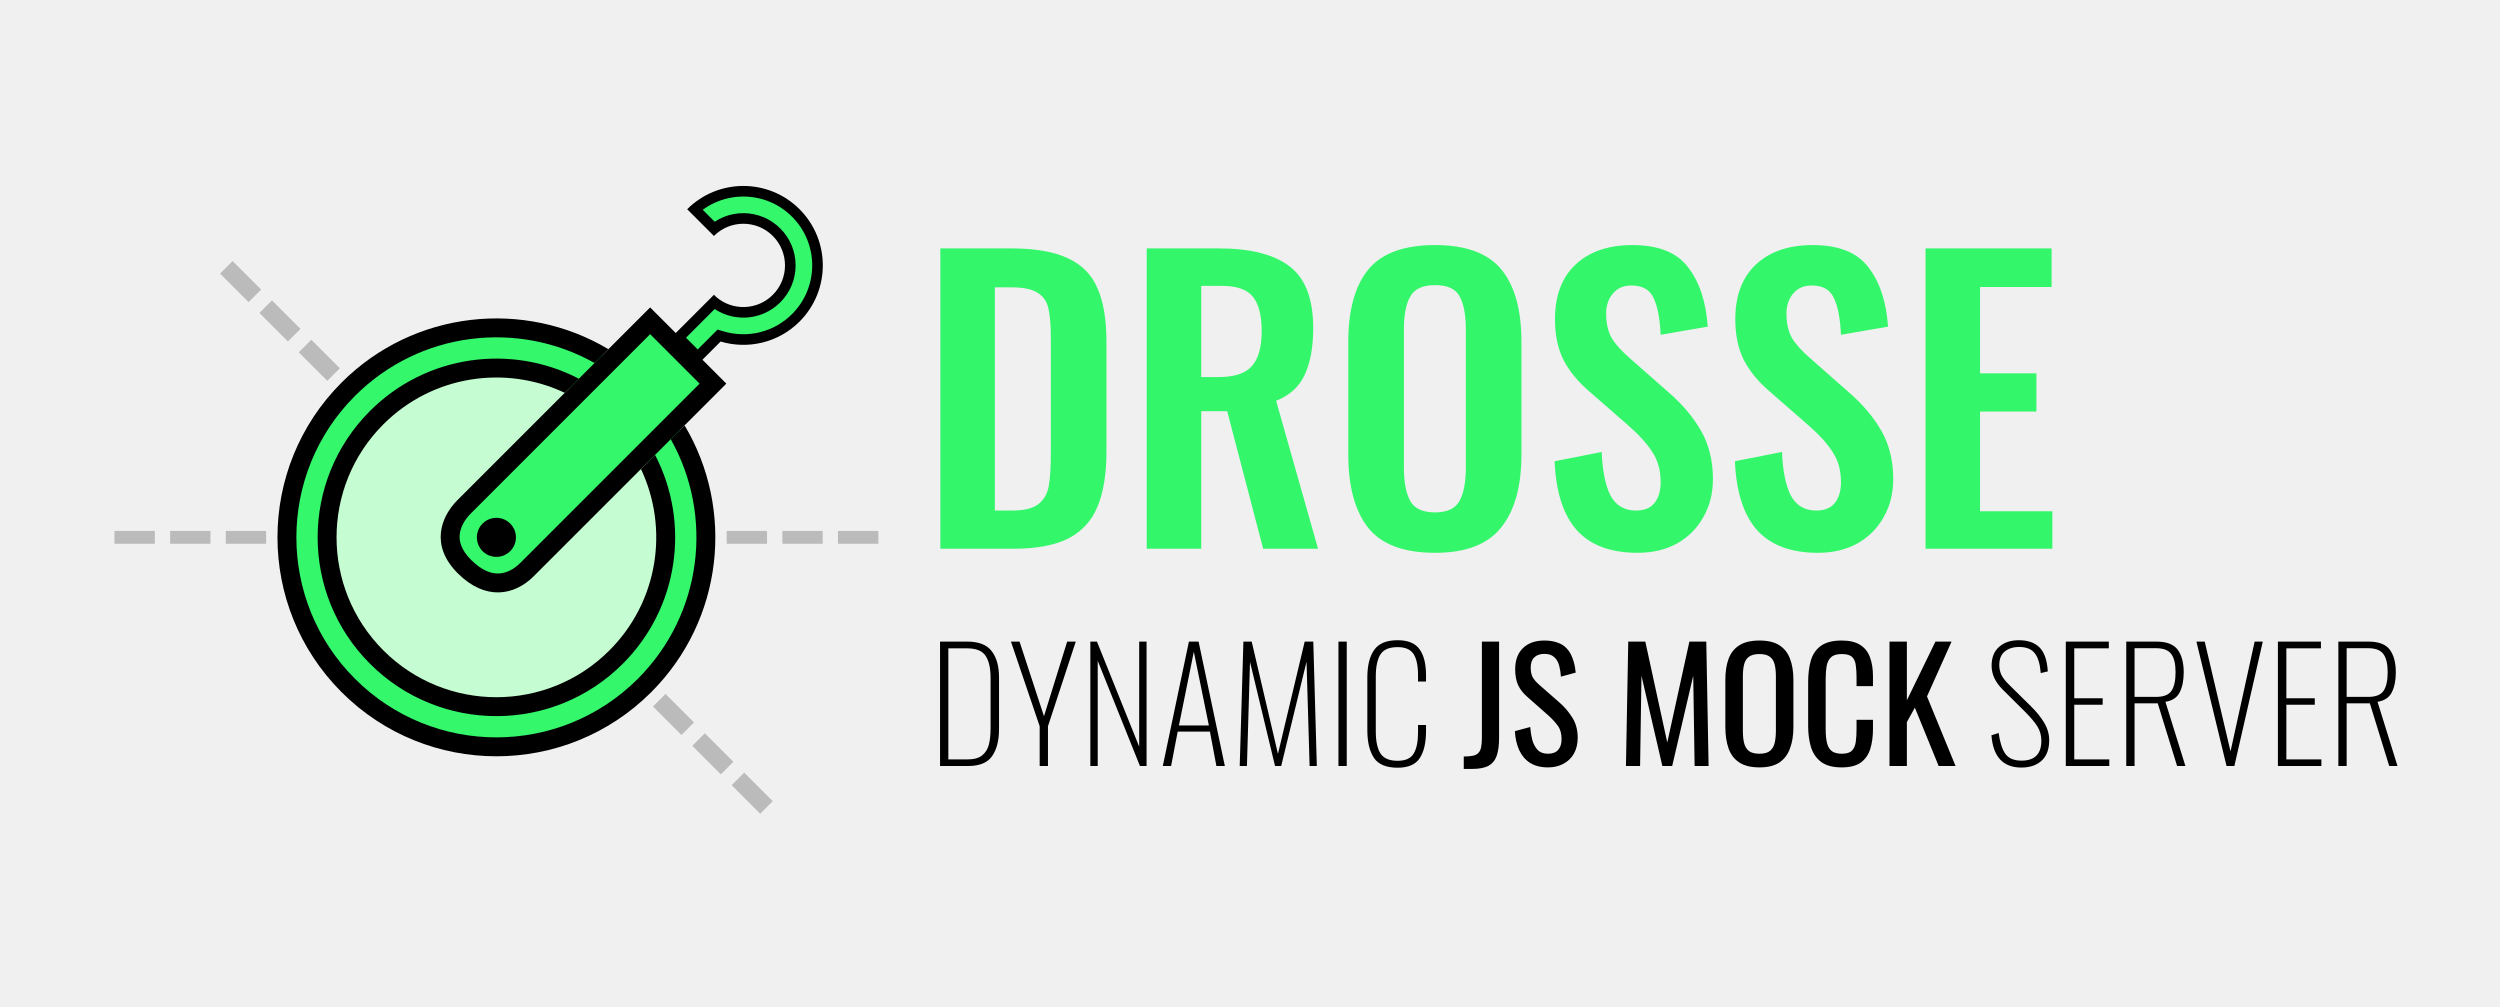
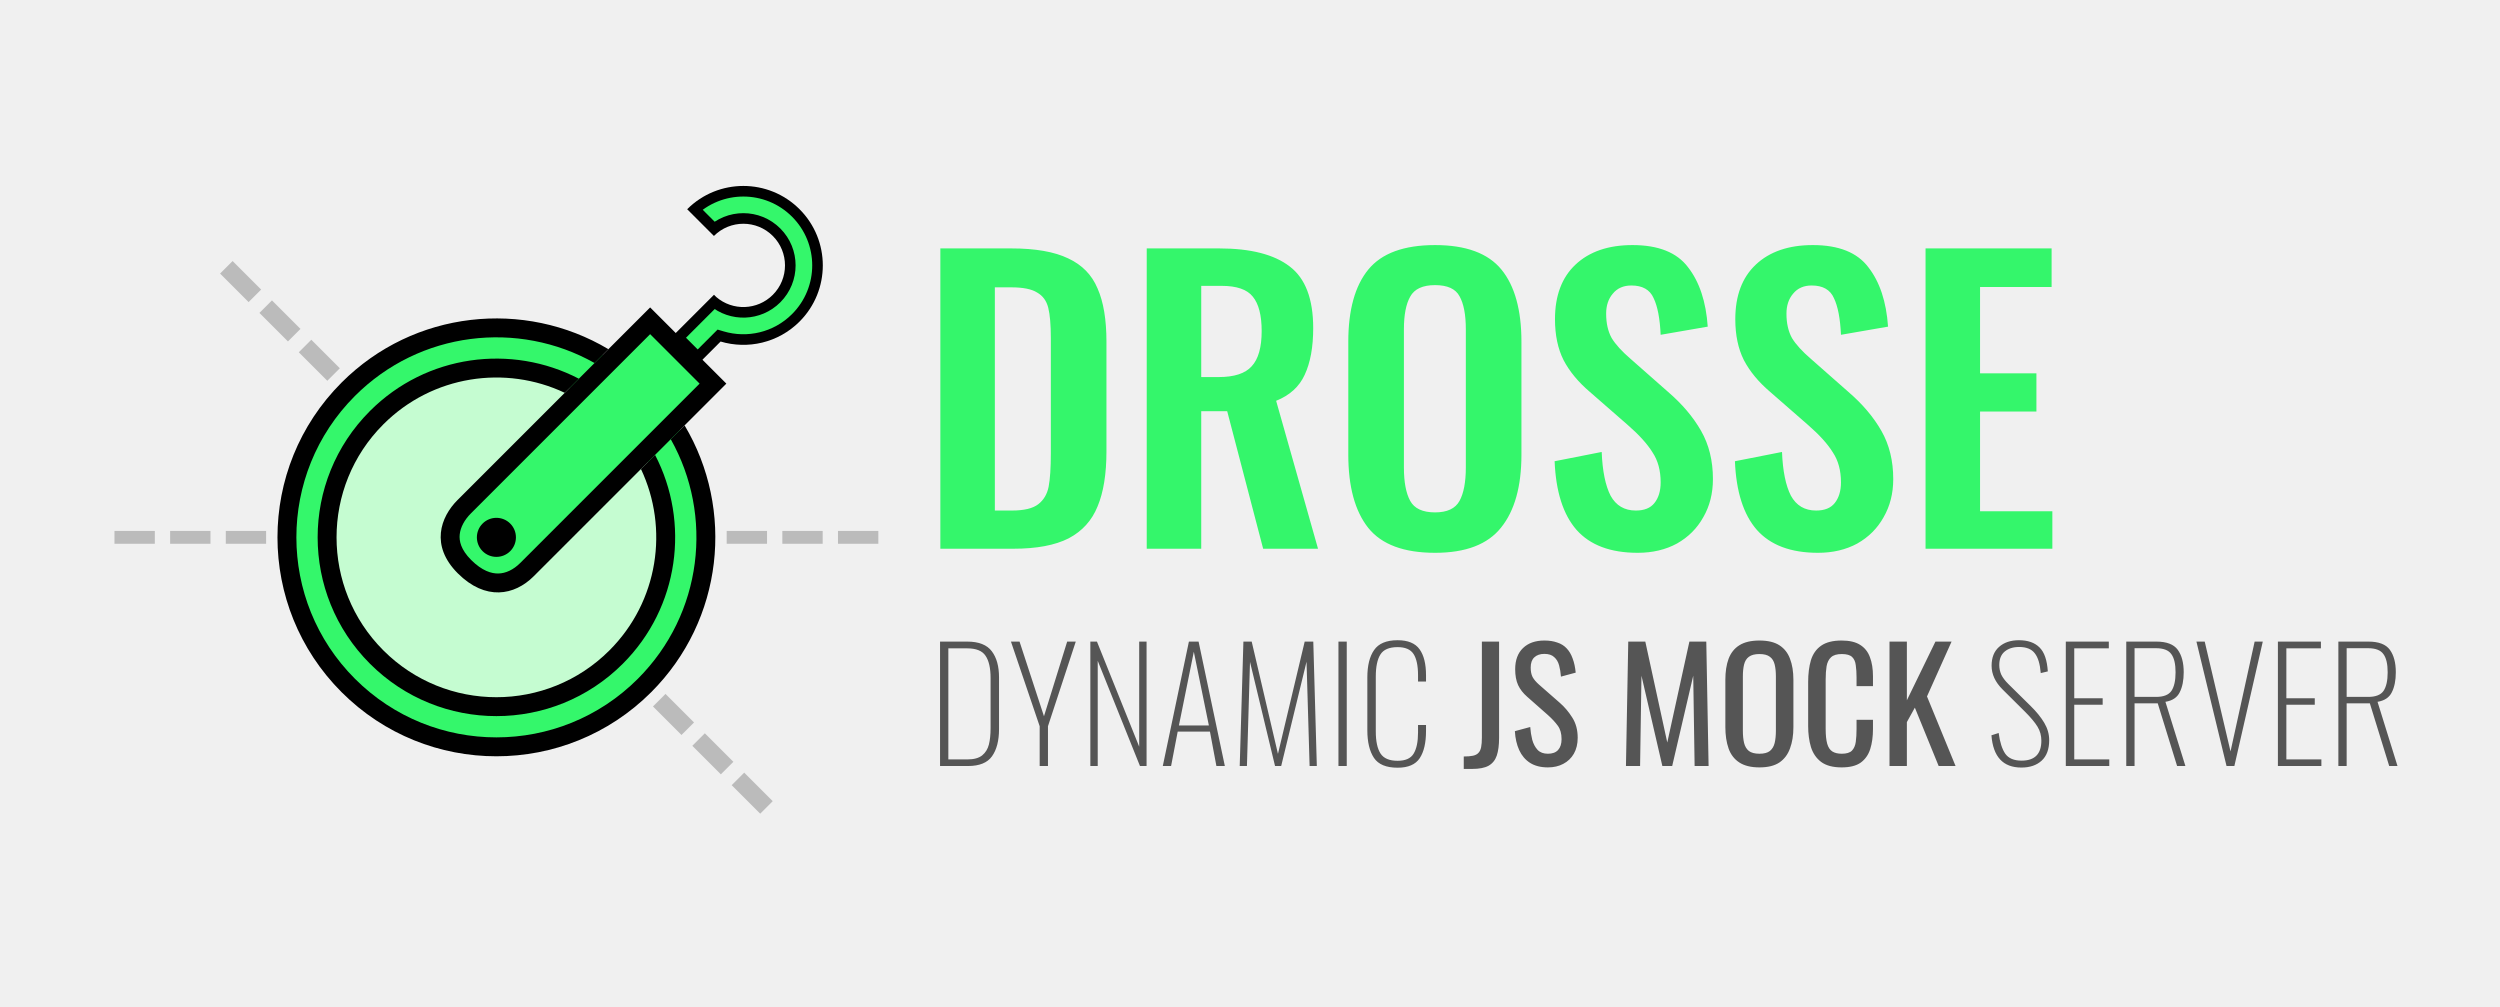
<svg xmlns="http://www.w3.org/2000/svg" width="472" height="190" viewBox="0 0 472 190" fill="none">
-   <path d="M177.481 121.134H182.614C184.798 121.134 186.345 121.743 187.254 122.961C188.162 124.16 188.617 125.803 188.617 127.891V137.635C188.617 139.839 188.172 141.56 187.283 142.797C186.413 144.015 184.905 144.624 182.759 144.624H177.481V121.134ZM182.672 143.377C183.87 143.377 184.789 143.126 185.427 142.623C186.065 142.101 186.49 141.415 186.703 140.564C186.915 139.714 187.022 138.679 187.022 137.461V128.007C187.022 126.132 186.703 124.73 186.065 123.802C185.446 122.874 184.296 122.41 182.614 122.41H179.047V143.377H182.672ZM196.29 137.113L190.867 121.134H192.491L197.102 135.228L201.481 121.134H203.105L197.856 137.113V144.624H196.29V137.113ZM205.858 121.134H207.105L215.08 140.97V121.134H216.472V144.624H215.225L207.25 124.759V144.624H205.858V121.134ZM224.465 121.134H226.292L231.251 144.624H229.656L228.438 138.128H222.348L221.101 144.624H219.535L224.465 121.134ZM228.235 136.968L225.393 123.048L222.58 136.968H228.235ZM234.754 121.134H236.32L241.279 142.333L246.325 121.134H247.949L248.616 144.624H247.253L246.673 124.933L241.888 144.624H240.728L236.001 124.962L235.421 144.624H234.058L234.754 121.134ZM252.7 121.134H254.266V144.624H252.7V121.134ZM263.867 144.943C261.721 144.943 260.232 144.325 259.401 143.087C258.569 141.831 258.154 140.091 258.154 137.867V127.891C258.154 125.668 258.579 123.947 259.43 122.729C260.28 121.492 261.759 120.873 263.867 120.873C265.819 120.873 267.202 121.444 268.014 122.584C268.826 123.706 269.232 125.339 269.232 127.485V128.674H267.724V127.485C267.724 125.687 267.443 124.353 266.883 123.483C266.322 122.613 265.317 122.178 263.867 122.178C262.281 122.178 261.199 122.642 260.619 123.57C260.039 124.498 259.749 125.881 259.749 127.717V138.099C259.749 139.955 260.048 141.347 260.648 142.275C261.247 143.184 262.32 143.638 263.867 143.638C265.336 143.638 266.341 143.194 266.883 142.304C267.443 141.396 267.724 140.062 267.724 138.302V136.881H269.232V138.041C269.232 140.245 268.835 141.947 268.043 143.145C267.25 144.344 265.858 144.943 263.867 144.943ZM276.357 145.175V142.826C277.073 142.826 277.653 142.778 278.097 142.681C278.542 142.585 278.88 142.411 279.112 142.159C279.364 141.908 279.538 141.55 279.634 141.086C279.731 140.603 279.779 139.994 279.779 139.259V121.134H283.027V139.317C283.027 140.671 282.882 141.782 282.592 142.652C282.302 143.503 281.79 144.141 281.055 144.566C280.321 144.972 279.277 145.175 277.923 145.175H276.357ZM292.243 144.885C290.89 144.885 289.759 144.595 288.85 144.015C287.961 143.435 287.284 142.633 286.82 141.608C286.356 140.584 286.085 139.395 286.008 138.041L288.908 137.258C288.966 138.09 289.092 138.892 289.285 139.665C289.498 140.439 289.836 141.077 290.3 141.579C290.764 142.063 291.412 142.304 292.243 142.304C293.094 142.304 293.732 142.072 294.157 141.608C294.602 141.125 294.824 140.439 294.824 139.549C294.824 138.486 294.582 137.635 294.099 136.997C293.616 136.34 293.007 135.683 292.272 135.025L288.328 131.545C287.555 130.869 286.984 130.134 286.617 129.341C286.25 128.529 286.066 127.534 286.066 126.354C286.066 124.634 286.559 123.3 287.545 122.352C288.531 121.405 289.875 120.931 291.576 120.931C292.504 120.931 293.316 121.057 294.012 121.308C294.727 121.54 295.317 121.908 295.781 122.41C296.264 122.913 296.641 123.551 296.912 124.324C297.202 125.078 297.395 125.968 297.492 126.992L294.708 127.746C294.65 126.973 294.534 126.267 294.36 125.629C294.186 124.972 293.877 124.45 293.432 124.063C293.007 123.657 292.388 123.454 291.576 123.454C290.764 123.454 290.126 123.677 289.662 124.121C289.217 124.547 288.995 125.185 288.995 126.035C288.995 126.751 289.111 127.34 289.343 127.804C289.594 128.268 289.991 128.742 290.532 129.225L294.505 132.705C295.394 133.479 296.177 134.407 296.854 135.489C297.531 136.553 297.869 137.819 297.869 139.288C297.869 140.448 297.627 141.454 297.144 142.304C296.661 143.136 295.994 143.774 295.143 144.218C294.312 144.663 293.345 144.885 292.243 144.885ZM306.98 144.624L307.415 121.134H310.634L314.781 140.187L318.957 121.134H322.147L322.582 144.624H319.943L319.682 127.572L315.709 144.624H313.853L309.909 127.572L309.648 144.624H306.98ZM332.185 144.885C330.6 144.885 329.334 144.576 328.386 143.957C327.439 143.339 326.762 142.459 326.356 141.318C325.95 140.158 325.747 138.805 325.747 137.258V128.355C325.747 126.809 325.95 125.484 326.356 124.382C326.782 123.261 327.458 122.41 328.386 121.83C329.334 121.231 330.6 120.931 332.185 120.931C333.771 120.931 335.027 121.231 335.955 121.83C336.883 122.43 337.55 123.28 337.956 124.382C338.382 125.484 338.594 126.809 338.594 128.355V137.287C338.594 138.815 338.382 140.149 337.956 141.289C337.55 142.43 336.883 143.319 335.955 143.957C335.027 144.576 333.771 144.885 332.185 144.885ZM332.185 142.304C333.055 142.304 333.713 142.13 334.157 141.782C334.602 141.415 334.902 140.912 335.056 140.274C335.211 139.617 335.288 138.853 335.288 137.983V127.688C335.288 126.818 335.211 126.074 335.056 125.455C334.902 124.817 334.602 124.334 334.157 124.005C333.713 123.657 333.055 123.483 332.185 123.483C331.315 123.483 330.648 123.657 330.184 124.005C329.74 124.334 329.44 124.817 329.285 125.455C329.131 126.074 329.053 126.818 329.053 127.688V137.983C329.053 138.853 329.131 139.617 329.285 140.274C329.44 140.912 329.74 141.415 330.184 141.782C330.648 142.13 331.315 142.304 332.185 142.304ZM347.702 144.885C346.04 144.885 344.744 144.537 343.816 143.841C342.908 143.145 342.27 142.208 341.902 141.028C341.554 139.849 341.38 138.534 341.38 137.084V128.79C341.38 127.205 341.554 125.823 341.902 124.643C342.27 123.464 342.908 122.555 343.816 121.917C344.744 121.26 346.04 120.931 347.702 120.931C349.172 120.931 350.332 121.202 351.182 121.743C352.052 122.285 352.671 123.058 353.038 124.063C353.425 125.069 353.618 126.277 353.618 127.688V129.544H350.515V127.891C350.515 127.021 350.467 126.258 350.37 125.6C350.293 124.924 350.061 124.402 349.674 124.034C349.288 123.667 348.64 123.483 347.731 123.483C346.803 123.483 346.127 123.686 345.701 124.092C345.276 124.479 344.996 125.04 344.86 125.774C344.744 126.49 344.686 127.331 344.686 128.297V137.606C344.686 138.786 344.783 139.723 344.976 140.419C345.17 141.096 345.489 141.579 345.933 141.869C346.378 142.159 346.977 142.304 347.731 142.304C348.621 142.304 349.259 142.111 349.645 141.724C350.032 141.318 350.274 140.767 350.37 140.071C350.467 139.375 350.515 138.563 350.515 137.635V135.895H353.618V137.635C353.618 139.066 353.444 140.332 353.096 141.434C352.748 142.517 352.149 143.368 351.298 143.986C350.448 144.586 349.249 144.885 347.702 144.885ZM356.74 144.624V121.134H360.017V132.212L365.411 121.134H368.456L363.816 131.487L369.21 144.624H366.02L361.525 133.604L360.017 136.33V144.624H356.74ZM381.639 144.914C378.178 144.914 376.293 142.884 375.984 138.824L377.347 138.389C377.579 140.129 377.994 141.434 378.594 142.304C379.212 143.174 380.237 143.609 381.668 143.609C384.162 143.609 385.409 142.353 385.409 139.839C385.409 138.873 385.167 137.993 384.684 137.2C384.2 136.408 383.427 135.48 382.364 134.416L378.072 130.153C376.699 128.781 376.013 127.292 376.013 125.687C376.013 124.16 376.477 122.981 377.405 122.149C378.352 121.299 379.609 120.873 381.175 120.873C382.857 120.873 384.152 121.328 385.061 122.236C385.969 123.126 386.491 124.634 386.627 126.76L385.293 127.079C385.157 125.359 384.78 124.112 384.162 123.338C383.562 122.546 382.576 122.149 381.204 122.149C380.082 122.149 379.174 122.439 378.478 123.019C377.801 123.58 377.463 124.431 377.463 125.571C377.463 126.19 377.588 126.789 377.84 127.369C378.11 127.93 378.555 128.52 379.174 129.138L383.408 133.314C384.49 134.378 385.341 135.431 385.96 136.475C386.578 137.519 386.888 138.612 386.888 139.752C386.888 141.454 386.414 142.739 385.467 143.609C384.519 144.479 383.243 144.914 381.639 144.914ZM390.024 121.134H398.144V122.41H391.619V131.835H396.984V133.053H391.619V143.377H398.231V144.624H390.024V121.134ZM401.438 121.134H407.122C409.055 121.134 410.399 121.647 411.153 122.671C411.907 123.696 412.284 125.117 412.284 126.934C412.284 128.462 412.032 129.718 411.53 130.704C411.046 131.69 410.147 132.29 408.833 132.502L412.603 144.624H411.037L407.383 132.792H403.004V144.624H401.438V121.134ZM407.064 131.574C408.475 131.574 409.442 131.197 409.964 130.443C410.486 129.67 410.747 128.5 410.747 126.934C410.747 125.349 410.476 124.199 409.935 123.483C409.413 122.749 408.446 122.381 407.035 122.381H403.004V131.574H407.064ZM414.685 121.134H416.251L421.123 141.869L425.676 121.134H427.213L421.848 144.624H420.369L414.685 121.134ZM430.069 121.134H438.189V122.41H431.664V131.835H437.029V133.053H431.664V143.377H438.276V144.624H430.069V121.134ZM441.483 121.134H447.167C449.1 121.134 450.444 121.647 451.198 122.671C451.952 123.696 452.329 125.117 452.329 126.934C452.329 128.462 452.077 129.718 451.575 130.704C451.091 131.69 450.192 132.29 448.878 132.502L452.648 144.624H451.082L447.428 132.792H443.049V144.624H441.483V121.134ZM447.109 131.574C448.52 131.574 449.487 131.197 450.009 130.443C450.531 129.67 450.792 128.5 450.792 126.934C450.792 125.349 450.521 124.199 449.98 123.483C449.458 122.749 448.491 122.381 447.08 122.381H443.049V131.574H447.109Z" fill="black" />
+   <path d="M177.481 121.134H182.614C184.798 121.134 186.345 121.743 187.254 122.961C188.162 124.16 188.617 125.803 188.617 127.891V137.635C188.617 139.839 188.172 141.56 187.283 142.797C186.413 144.015 184.905 144.624 182.759 144.624H177.481V121.134ZM182.672 143.377C183.87 143.377 184.789 143.126 185.427 142.623C186.065 142.101 186.49 141.415 186.703 140.564C186.915 139.714 187.022 138.679 187.022 137.461V128.007C187.022 126.132 186.703 124.73 186.065 123.802C185.446 122.874 184.296 122.41 182.614 122.41H179.047V143.377H182.672ZM196.29 137.113L190.867 121.134H192.491L197.102 135.228L201.481 121.134H203.105L197.856 137.113V144.624H196.29V137.113ZM205.858 121.134H207.105L215.08 140.97V121.134H216.472V144.624H215.225L207.25 124.759V144.624H205.858V121.134ZM224.465 121.134H226.292L231.251 144.624H229.656L228.438 138.128H222.348L221.101 144.624H219.535L224.465 121.134ZM228.235 136.968L225.393 123.048L222.58 136.968H228.235ZM234.754 121.134H236.32L241.279 142.333L246.325 121.134H247.949L248.616 144.624H247.253L246.673 124.933L241.888 144.624H240.728L236.001 124.962L235.421 144.624H234.058L234.754 121.134ZM252.7 121.134H254.266V144.624H252.7V121.134ZM263.867 144.943C261.721 144.943 260.232 144.325 259.401 143.087C258.569 141.831 258.154 140.091 258.154 137.867V127.891C258.154 125.668 258.579 123.947 259.43 122.729C260.28 121.492 261.759 120.873 263.867 120.873C265.819 120.873 267.202 121.444 268.014 122.584C268.826 123.706 269.232 125.339 269.232 127.485V128.674H267.724V127.485C267.724 125.687 267.443 124.353 266.883 123.483C266.322 122.613 265.317 122.178 263.867 122.178C262.281 122.178 261.199 122.642 260.619 123.57C260.039 124.498 259.749 125.881 259.749 127.717V138.099C259.749 139.955 260.048 141.347 260.648 142.275C261.247 143.184 262.32 143.638 263.867 143.638C265.336 143.638 266.341 143.194 266.883 142.304C267.443 141.396 267.724 140.062 267.724 138.302V136.881H269.232V138.041C269.232 140.245 268.835 141.947 268.043 143.145C267.25 144.344 265.858 144.943 263.867 144.943ZM276.357 145.175V142.826C277.073 142.826 277.653 142.778 278.097 142.681C278.542 142.585 278.88 142.411 279.112 142.159C279.364 141.908 279.538 141.55 279.634 141.086C279.731 140.603 279.779 139.994 279.779 139.259V121.134H283.027V139.317C283.027 140.671 282.882 141.782 282.592 142.652C282.302 143.503 281.79 144.141 281.055 144.566C280.321 144.972 279.277 145.175 277.923 145.175H276.357ZM292.243 144.885C290.89 144.885 289.759 144.595 288.85 144.015C287.961 143.435 287.284 142.633 286.82 141.608C286.356 140.584 286.085 139.395 286.008 138.041L288.908 137.258C288.966 138.09 289.092 138.892 289.285 139.665C289.498 140.439 289.836 141.077 290.3 141.579C290.764 142.063 291.412 142.304 292.243 142.304C293.094 142.304 293.732 142.072 294.157 141.608C294.602 141.125 294.824 140.439 294.824 139.549C294.824 138.486 294.582 137.635 294.099 136.997C293.616 136.34 293.007 135.683 292.272 135.025L288.328 131.545C287.555 130.869 286.984 130.134 286.617 129.341C286.25 128.529 286.066 127.534 286.066 126.354C286.066 124.634 286.559 123.3 287.545 122.352C288.531 121.405 289.875 120.931 291.576 120.931C292.504 120.931 293.316 121.057 294.012 121.308C294.727 121.54 295.317 121.908 295.781 122.41C296.264 122.913 296.641 123.551 296.912 124.324C297.202 125.078 297.395 125.968 297.492 126.992L294.708 127.746C294.65 126.973 294.534 126.267 294.36 125.629C294.186 124.972 293.877 124.45 293.432 124.063C293.007 123.657 292.388 123.454 291.576 123.454C290.764 123.454 290.126 123.677 289.662 124.121C289.217 124.547 288.995 125.185 288.995 126.035C288.995 126.751 289.111 127.34 289.343 127.804C289.594 128.268 289.991 128.742 290.532 129.225L294.505 132.705C295.394 133.479 296.177 134.407 296.854 135.489C297.531 136.553 297.869 137.819 297.869 139.288C297.869 140.448 297.627 141.454 297.144 142.304C296.661 143.136 295.994 143.774 295.143 144.218C294.312 144.663 293.345 144.885 292.243 144.885ZM306.98 144.624L307.415 121.134H310.634L314.781 140.187L318.957 121.134H322.147L322.582 144.624H319.943L319.682 127.572L315.709 144.624H313.853L309.909 127.572L309.648 144.624H306.98ZM332.185 144.885C330.6 144.885 329.334 144.576 328.386 143.957C327.439 143.339 326.762 142.459 326.356 141.318C325.95 140.158 325.747 138.805 325.747 137.258V128.355C325.747 126.809 325.95 125.484 326.356 124.382C326.782 123.261 327.458 122.41 328.386 121.83C329.334 121.231 330.6 120.931 332.185 120.931C333.771 120.931 335.027 121.231 335.955 121.83C336.883 122.43 337.55 123.28 337.956 124.382C338.382 125.484 338.594 126.809 338.594 128.355V137.287C338.594 138.815 338.382 140.149 337.956 141.289C337.55 142.43 336.883 143.319 335.955 143.957C335.027 144.576 333.771 144.885 332.185 144.885ZM332.185 142.304C333.055 142.304 333.713 142.13 334.157 141.782C334.602 141.415 334.902 140.912 335.056 140.274C335.211 139.617 335.288 138.853 335.288 137.983V127.688C335.288 126.818 335.211 126.074 335.056 125.455C334.902 124.817 334.602 124.334 334.157 124.005C333.713 123.657 333.055 123.483 332.185 123.483C331.315 123.483 330.648 123.657 330.184 124.005C329.74 124.334 329.44 124.817 329.285 125.455C329.131 126.074 329.053 126.818 329.053 127.688V137.983C329.053 138.853 329.131 139.617 329.285 140.274C329.44 140.912 329.74 141.415 330.184 141.782C330.648 142.13 331.315 142.304 332.185 142.304ZM347.702 144.885C346.04 144.885 344.744 144.537 343.816 143.841C342.908 143.145 342.27 142.208 341.902 141.028C341.554 139.849 341.38 138.534 341.38 137.084V128.79C341.38 127.205 341.554 125.823 341.902 124.643C342.27 123.464 342.908 122.555 343.816 121.917C344.744 121.26 346.04 120.931 347.702 120.931C349.172 120.931 350.332 121.202 351.182 121.743C352.052 122.285 352.671 123.058 353.038 124.063C353.425 125.069 353.618 126.277 353.618 127.688V129.544H350.515V127.891C350.515 127.021 350.467 126.258 350.37 125.6C350.293 124.924 350.061 124.402 349.674 124.034C349.288 123.667 348.64 123.483 347.731 123.483C346.803 123.483 346.127 123.686 345.701 124.092C345.276 124.479 344.996 125.04 344.86 125.774C344.744 126.49 344.686 127.331 344.686 128.297V137.606C344.686 138.786 344.783 139.723 344.976 140.419C345.17 141.096 345.489 141.579 345.933 141.869C346.378 142.159 346.977 142.304 347.731 142.304C348.621 142.304 349.259 142.111 349.645 141.724C350.032 141.318 350.274 140.767 350.37 140.071C350.467 139.375 350.515 138.563 350.515 137.635V135.895H353.618V137.635C353.618 139.066 353.444 140.332 353.096 141.434C352.748 142.517 352.149 143.368 351.298 143.986C350.448 144.586 349.249 144.885 347.702 144.885ZM356.74 144.624V121.134H360.017V132.212L365.411 121.134H368.456L363.816 131.487L369.21 144.624H366.02L361.525 133.604L360.017 136.33V144.624H356.74ZM381.639 144.914C378.178 144.914 376.293 142.884 375.984 138.824L377.347 138.389C377.579 140.129 377.994 141.434 378.594 142.304C379.212 143.174 380.237 143.609 381.668 143.609C384.162 143.609 385.409 142.353 385.409 139.839C385.409 138.873 385.167 137.993 384.684 137.2C384.2 136.408 383.427 135.48 382.364 134.416L378.072 130.153C376.699 128.781 376.013 127.292 376.013 125.687C376.013 124.16 376.477 122.981 377.405 122.149C378.352 121.299 379.609 120.873 381.175 120.873C382.857 120.873 384.152 121.328 385.061 122.236C385.969 123.126 386.491 124.634 386.627 126.76L385.293 127.079C385.157 125.359 384.78 124.112 384.162 123.338C383.562 122.546 382.576 122.149 381.204 122.149C380.082 122.149 379.174 122.439 378.478 123.019C377.801 123.58 377.463 124.431 377.463 125.571C377.463 126.19 377.588 126.789 377.84 127.369C378.11 127.93 378.555 128.52 379.174 129.138L383.408 133.314C384.49 134.378 385.341 135.431 385.96 136.475C386.578 137.519 386.888 138.612 386.888 139.752C386.888 141.454 386.414 142.739 385.467 143.609C384.519 144.479 383.243 144.914 381.639 144.914ZM390.024 121.134H398.144V122.41H391.619V131.835H396.984V133.053H391.619V143.377H398.231V144.624H390.024V121.134ZM401.438 121.134H407.122C409.055 121.134 410.399 121.647 411.153 122.671C411.907 123.696 412.284 125.117 412.284 126.934C412.284 128.462 412.032 129.718 411.53 130.704C411.046 131.69 410.147 132.29 408.833 132.502L412.603 144.624H411.037L407.383 132.792H403.004V144.624H401.438V121.134ZM407.064 131.574C408.475 131.574 409.442 131.197 409.964 130.443C410.486 129.67 410.747 128.5 410.747 126.934C410.747 125.349 410.476 124.199 409.935 123.483C409.413 122.749 408.446 122.381 407.035 122.381H403.004V131.574H407.064ZM414.685 121.134H416.251L421.123 141.869L425.676 121.134H427.213L421.848 144.624H420.369L414.685 121.134ZM430.069 121.134H438.189V122.41H431.664V131.835H437.029V133.053H431.664V143.377H438.276V144.624H430.069V121.134ZM441.483 121.134H447.167C449.1 121.134 450.444 121.647 451.198 122.671C451.952 123.696 452.329 125.117 452.329 126.934C452.329 128.462 452.077 129.718 451.575 130.704C451.091 131.69 450.192 132.29 448.878 132.502L452.648 144.624H451.082L447.428 132.792H443.049V144.624H441.483V121.134ZM447.109 131.574C448.52 131.574 449.487 131.197 450.009 130.443C450.531 129.67 450.792 128.5 450.792 126.934C450.792 125.349 450.521 124.199 449.98 123.483C449.458 122.749 448.491 122.381 447.08 122.381H443.049V131.574H447.109Z" fill="#555555" />
  <path d="M177.538 46.9H190.908C195.481 46.9 199.075 47.53 201.688 48.79C204.301 50.004 206.145 51.894 207.218 54.46C208.338 56.98 208.898 60.34 208.898 64.54V85.19C208.898 89.484 208.338 92.96 207.218 95.62C206.145 98.28 204.325 100.287 201.758 101.64C199.191 102.947 195.715 103.6 191.328 103.6H177.538V46.9ZM191.048 96.39C193.335 96.39 194.991 95.994 196.018 95.2C197.045 94.407 197.698 93.31 197.978 91.91C198.258 90.464 198.398 88.34 198.398 85.54V63.84C198.398 61.32 198.235 59.407 197.908 58.1C197.581 56.794 196.881 55.837 195.808 55.23C194.781 54.577 193.148 54.25 190.908 54.25H187.828V96.39H191.048ZM216.503 46.9H230.153C236.126 46.9 240.583 48.044 243.523 50.33C246.463 52.57 247.933 56.444 247.933 61.95C247.933 65.544 247.396 68.484 246.323 70.77C245.296 73.01 243.5 74.644 240.933 75.67L248.843 103.6H238.483L231.693 77.63H226.793V103.6H216.503V46.9ZM230.083 71.19C233.023 71.19 235.1 70.514 236.313 69.16C237.573 67.807 238.203 65.59 238.203 62.51C238.203 59.524 237.643 57.354 236.523 56C235.45 54.647 233.49 53.97 230.643 53.97H226.793V71.19H230.083ZM270.938 104.37C265.058 104.37 260.858 102.807 258.338 99.68C255.818 96.507 254.558 91.887 254.558 85.82V64.54C254.558 58.52 255.818 53.97 258.338 50.89C260.858 47.81 265.058 46.27 270.938 46.27C276.771 46.27 280.948 47.81 283.468 50.89C285.988 53.97 287.248 58.52 287.248 64.54V85.82C287.248 91.84 285.964 96.437 283.398 99.61C280.878 102.784 276.724 104.37 270.938 104.37ZM270.938 96.74C273.224 96.74 274.764 96.017 275.558 94.57C276.351 93.124 276.748 91.024 276.748 88.27V62.16C276.748 59.407 276.351 57.33 275.558 55.93C274.811 54.53 273.271 53.83 270.938 53.83C268.604 53.83 267.041 54.554 266.248 56C265.454 57.4 265.058 59.454 265.058 62.16V88.27C265.058 91.024 265.454 93.124 266.248 94.57C267.041 96.017 268.604 96.74 270.938 96.74ZM309.191 104.37C304.058 104.37 300.208 102.924 297.641 100.03C295.121 97.137 293.745 92.82 293.511 87.08L302.401 85.33C302.541 88.924 303.101 91.677 304.081 93.59C305.108 95.457 306.695 96.39 308.841 96.39C310.428 96.39 311.595 95.924 312.341 94.99C313.135 94.01 313.531 92.704 313.531 91.07C313.531 88.83 313.018 86.94 311.991 85.4C311.011 83.814 309.448 82.087 307.301 80.22L300.161 73.99C297.968 72.124 296.311 70.117 295.191 67.97C294.118 65.824 293.581 63.257 293.581 60.27C293.581 55.837 294.865 52.407 297.431 49.98C300.045 47.507 303.638 46.27 308.211 46.27C313.111 46.27 316.611 47.67 318.711 50.47C320.858 53.224 322.095 56.957 322.421 61.67L313.531 63.21C313.391 60.13 312.948 57.82 312.201 56.28C311.501 54.694 310.101 53.9 308.001 53.9C306.508 53.9 305.341 54.414 304.501 55.44C303.661 56.42 303.241 57.68 303.241 59.22C303.241 61.04 303.591 62.58 304.291 63.84C305.038 65.054 306.228 66.36 307.861 67.76L314.931 73.99C317.591 76.277 319.668 78.727 321.161 81.34C322.655 83.954 323.401 86.987 323.401 90.44C323.401 93.147 322.795 95.55 321.581 97.65C320.415 99.75 318.758 101.407 316.611 102.62C314.465 103.787 311.991 104.37 309.191 104.37ZM343.234 104.37C338.101 104.37 334.251 102.924 331.684 100.03C329.164 97.137 327.787 92.82 327.554 87.08L336.444 85.33C336.584 88.924 337.144 91.677 338.124 93.59C339.151 95.457 340.737 96.39 342.884 96.39C344.471 96.39 345.637 95.924 346.384 94.99C347.177 94.01 347.574 92.704 347.574 91.07C347.574 88.83 347.061 86.94 346.034 85.4C345.054 83.814 343.491 82.087 341.344 80.22L334.204 73.99C332.011 72.124 330.354 70.117 329.234 67.97C328.161 65.824 327.624 63.257 327.624 60.27C327.624 55.837 328.907 52.407 331.474 49.98C334.087 47.507 337.681 46.27 342.254 46.27C347.154 46.27 350.654 47.67 352.754 50.47C354.901 53.224 356.137 56.957 356.464 61.67L347.574 63.21C347.434 60.13 346.991 57.82 346.244 56.28C345.544 54.694 344.144 53.9 342.044 53.9C340.551 53.9 339.384 54.414 338.544 55.44C337.704 56.42 337.284 57.68 337.284 59.22C337.284 61.04 337.634 62.58 338.334 63.84C339.081 65.054 340.271 66.36 341.904 67.76L348.974 73.99C351.634 76.277 353.711 78.727 355.204 81.34C356.697 83.954 357.444 86.987 357.444 90.44C357.444 93.147 356.837 95.55 355.624 97.65C354.457 99.75 352.801 101.407 350.654 102.62C348.507 103.787 346.034 104.37 343.234 104.37ZM363.544 46.9H387.344V54.18H373.834V70.49H384.474V77.7H373.834V96.53H387.484V103.6H363.544V46.9Z" fill="#34F66B" />
  <path fill-rule="evenodd" clip-rule="evenodd" d="M43.917 49.281L49.301 54.666L46.934 57.033L41.549 51.649L43.917 49.281ZM48.979 59.079L54.364 64.463L56.731 62.096L51.347 56.711L48.979 59.079ZM58.776 64.141L56.409 66.508L61.794 71.893L64.162 69.526L58.776 64.141ZM66.207 71.571L63.839 73.939L69.224 79.323L71.592 76.956L66.207 71.571ZM73.637 79.001L71.269 81.369L76.654 86.754L79.022 84.386L73.637 79.001ZM81.067 86.431L78.699 88.799L84.084 94.184L86.452 91.816L81.067 86.431ZM88.497 93.861L86.129 96.229L91.514 101.614L93.882 99.246L88.497 93.861ZM95.927 101.291L93.559 103.659L98.944 109.044L101.312 106.676L95.927 101.291ZM103.357 108.722L100.99 111.089L106.375 116.474L108.742 114.106L103.357 108.722ZM110.787 116.152L108.42 118.519L113.805 123.904L116.172 121.537L110.787 116.152ZM118.217 123.582L115.85 125.949L121.235 131.334L123.602 128.967L118.217 123.582ZM125.647 131.012L123.28 133.379L128.665 138.764L131.032 136.397L125.647 131.012ZM133.077 138.442L130.71 140.809L136.095 146.194L138.462 143.827L133.077 138.442ZM140.508 145.872L138.14 148.239L143.525 153.624L145.892 151.257L140.508 145.872Z" fill="#BBBBBB" />
  <path fill-rule="evenodd" clip-rule="evenodd" d="M21.613 102.665L29.229 102.665V100.24L21.613 100.24L21.613 102.665ZM32.121 100.24L32.121 102.665L39.736 102.665L39.736 100.24L32.121 100.24ZM42.629 100.24V102.665L50.244 102.665L50.244 100.24L42.629 100.24ZM53.136 100.24V102.665L60.752 102.665V100.24L53.136 100.24ZM63.644 100.24L63.644 102.665L71.26 102.665V100.24L63.644 100.24ZM74.152 100.24L74.152 102.665L81.767 102.665V100.24L74.152 100.24ZM84.659 100.24L84.659 102.665L92.275 102.665V100.24L84.659 100.24ZM95.167 100.24V102.665L102.783 102.665V100.24L95.167 100.24ZM105.675 100.24V102.665L113.29 102.665V100.24L105.675 100.24ZM116.183 100.24V102.665L123.798 102.665V100.24L116.183 100.24ZM126.69 100.24V102.665L134.306 102.665V100.24L126.69 100.24ZM137.198 100.24V102.665L144.814 102.665V100.24L137.198 100.24ZM147.706 100.24V102.665L155.321 102.665V100.24L147.706 100.24ZM158.213 100.24V102.665L165.829 102.665V100.24L158.213 100.24Z" fill="#BBBBBB" />
  <circle cx="93.721" cy="101.453" r="36.86" fill="#C5FCD1" />
  <path fill-rule="evenodd" clip-rule="evenodd" d="M65.234 74.32L58.059 84.286L53.674 95.447L53.674 108.203L58.258 118.767L64.636 129.131L78.189 138.698L93.137 141.688L108.484 138.299L121.44 130.526L130.209 116.574L133.996 100.829L130.807 86.08L127.419 79.502L134.395 72.526L130.807 67.743L136.188 63.358H145.467L151.803 59.301L154.405 49.853L152.312 41.536L142.412 35.992L135 36.784L131.549 39.726L135 42.498L142.129 41.536L147.277 44.421L149.427 51.606L147.277 55.623L142.751 58.848L136.641 58.169L134.395 56.706L131.928 59.635L127.419 63.358L122.636 60.767L115.66 67.743L104.1 63.358L91.942 61.564L79.584 62.76L70.814 68.739L65.234 74.32ZM72.01 78.705L65.832 84.884L61.646 95.447L63.041 109.598L66.23 117.97L73.007 124.746L83.172 132.121L95.131 133.715L108.684 130.128L115.66 125.543L122.436 116.375L125.227 107.207L125.825 95.447L122.038 86.478L118.251 87.873L98.12 108.004L93.137 109.399L88.354 107.406L85.564 104.616L85.763 98.437L93.935 90.265L109.88 74.32L104.498 71.729L96.526 69.736L83.57 71.131L72.01 78.705Z" fill="#34F76B" />
  <mask id="path-7-inside-1" fill="white">
    <path fill-rule="evenodd" clip-rule="evenodd" d="M135.232 56.079C138.321 58.73 142.98 58.593 145.906 55.667C148.976 52.596 148.976 47.618 145.906 44.548C142.836 41.478 137.858 41.478 134.787 44.548L129.74 39.501C135.598 33.643 145.096 33.643 150.953 39.501C156.811 45.359 156.811 54.856 150.953 60.714C146.919 64.749 141.159 66.004 136.05 64.482L131.728 68.804L126.689 63.765L129.74 60.714L134.787 55.667L134.804 55.651L135.232 56.079Z" />
  </mask>
  <path d="M145.906 55.667L144.492 54.252L145.906 55.667ZM135.232 56.079L133.818 57.493L133.872 57.547L133.93 57.597L135.232 56.079ZM145.906 44.548L144.492 45.962L144.492 45.962L145.906 44.548ZM134.787 44.548L133.373 45.962L134.787 47.377L136.202 45.962L134.787 44.548ZM129.74 39.501L128.326 38.087L126.911 39.501L128.326 40.915L129.74 39.501ZM150.953 39.501L152.368 38.087L152.368 38.087L150.953 39.501ZM150.953 60.714L149.539 59.3L150.953 60.714ZM136.05 64.482L136.621 62.565L135.478 62.225L134.635 63.068L136.05 64.482ZM131.728 68.804L130.313 70.218L131.728 71.632L133.142 70.218L131.728 68.804ZM126.689 63.765L125.275 62.351L123.861 63.765L125.275 65.179L126.689 63.765ZM129.74 60.714L128.326 59.3L128.326 59.3L129.74 60.714ZM134.787 55.667L136.202 57.081L134.787 55.667ZM134.804 55.651L136.218 54.236L134.804 52.822L133.389 54.236L134.804 55.651ZM144.492 54.252C142.311 56.434 138.836 56.537 136.535 54.561L133.93 57.597C137.806 60.924 143.649 60.752 147.32 57.081L144.492 54.252ZM144.492 45.962C146.781 48.252 146.781 51.963 144.492 54.252L147.32 57.081C151.172 53.23 151.172 46.985 147.32 43.134L144.492 45.962ZM136.202 45.962C138.491 43.673 142.203 43.673 144.492 45.962L147.32 43.134C143.469 39.283 137.225 39.283 133.373 43.134L136.202 45.962ZM128.326 40.915L133.373 45.962L136.202 43.134L131.154 38.087L128.326 40.915ZM152.368 38.087C145.729 31.447 134.965 31.447 128.326 38.087L131.154 40.915C136.231 35.838 144.462 35.838 149.539 40.915L152.368 38.087ZM152.368 62.128C159.007 55.489 159.007 44.725 152.368 38.087L149.539 40.915C154.616 45.992 154.616 54.223 149.539 59.3L152.368 62.128ZM135.478 66.399C141.263 68.123 147.794 66.703 152.368 62.128L149.539 59.3C146.045 62.794 141.054 63.886 136.621 62.565L135.478 66.399ZM134.635 63.068L130.313 67.39L133.142 70.218L137.464 65.896L134.635 63.068ZM133.142 67.39L128.103 62.351L125.275 65.179L130.313 70.218L133.142 67.39ZM128.103 65.179L131.154 62.128L128.326 59.3L125.275 62.351L128.103 65.179ZM133.373 54.252L128.326 59.3L131.154 62.128L136.202 57.081L133.373 54.252ZM136.202 57.081L136.218 57.065L133.389 54.236L133.373 54.252L136.202 57.081ZM133.389 57.065L133.818 57.493L136.646 54.665L136.218 54.236L133.389 57.065Z" fill="black" mask="url(#path-7-inside-1)" />
  <path d="M96.327 98.847C97.767 100.286 97.767 102.62 96.327 104.059C94.888 105.499 92.554 105.499 91.115 104.059C89.675 102.62 89.675 100.286 91.115 98.847C92.554 97.407 94.888 97.407 96.327 98.847Z" fill="black" />
  <path fill-rule="evenodd" clip-rule="evenodd" d="M126.638 82.922C134.752 97.317 132.681 115.901 120.425 128.157C105.677 142.905 81.765 142.905 67.017 128.157C52.269 113.409 52.269 89.497 67.017 74.749C79.273 62.493 97.857 60.422 112.252 68.536L114.864 65.924C98.995 56.465 78.153 58.565 64.493 72.225C48.351 88.367 48.351 114.539 64.493 130.681C80.635 146.823 106.807 146.823 122.949 130.681C136.609 117.021 138.709 96.179 129.25 80.31L126.638 82.922Z" fill="black" />
  <path fill-rule="evenodd" clip-rule="evenodd" d="M121.012 88.548C126.307 99.747 124.324 113.531 115.062 122.794C103.275 134.58 84.166 134.58 72.38 122.794C60.594 111.007 60.594 91.898 72.38 80.112C81.642 70.85 95.427 68.867 106.626 74.162L109.289 71.499C96.573 64.885 80.53 66.915 69.856 77.588C56.676 90.768 56.676 112.137 69.856 125.317C83.036 138.497 104.405 138.497 117.585 125.317C128.259 114.644 130.289 98.601 123.675 85.885L121.012 88.548Z" fill="black" />
  <path fill-rule="evenodd" clip-rule="evenodd" d="M88.896 96.939C87.701 98.135 86.928 99.559 86.792 100.921C86.672 102.125 86.992 103.759 88.95 105.717C91.021 107.788 92.796 108.307 94.105 108.276C95.47 108.244 96.915 107.597 98.234 106.278L132.084 72.428L122.746 63.089L88.896 96.939ZM137.132 72.428L100.758 108.802C97.124 112.436 91.654 113.469 86.427 108.241C81.199 103.013 83.177 97.611 86.372 94.416L122.746 58.042L137.132 72.428Z" fill="black" />
</svg>
